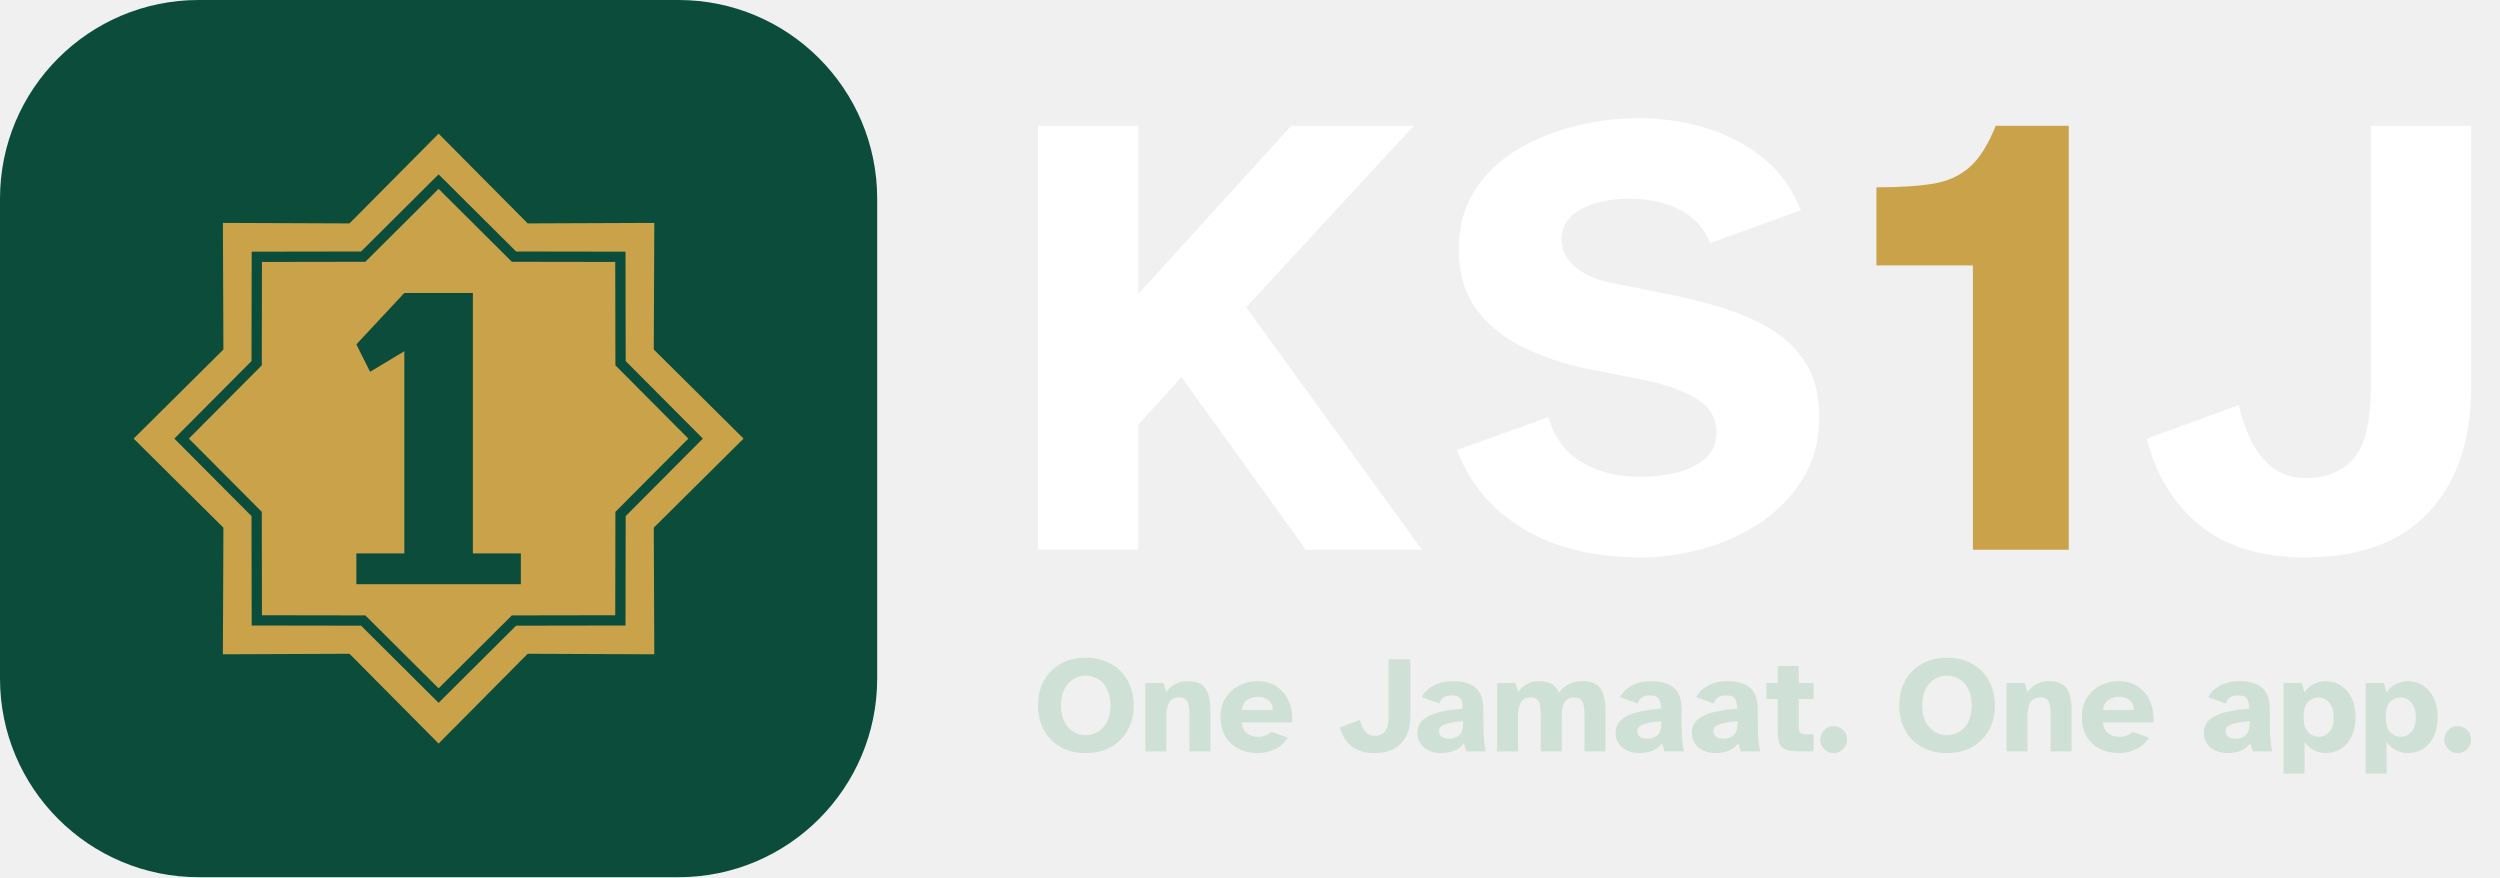
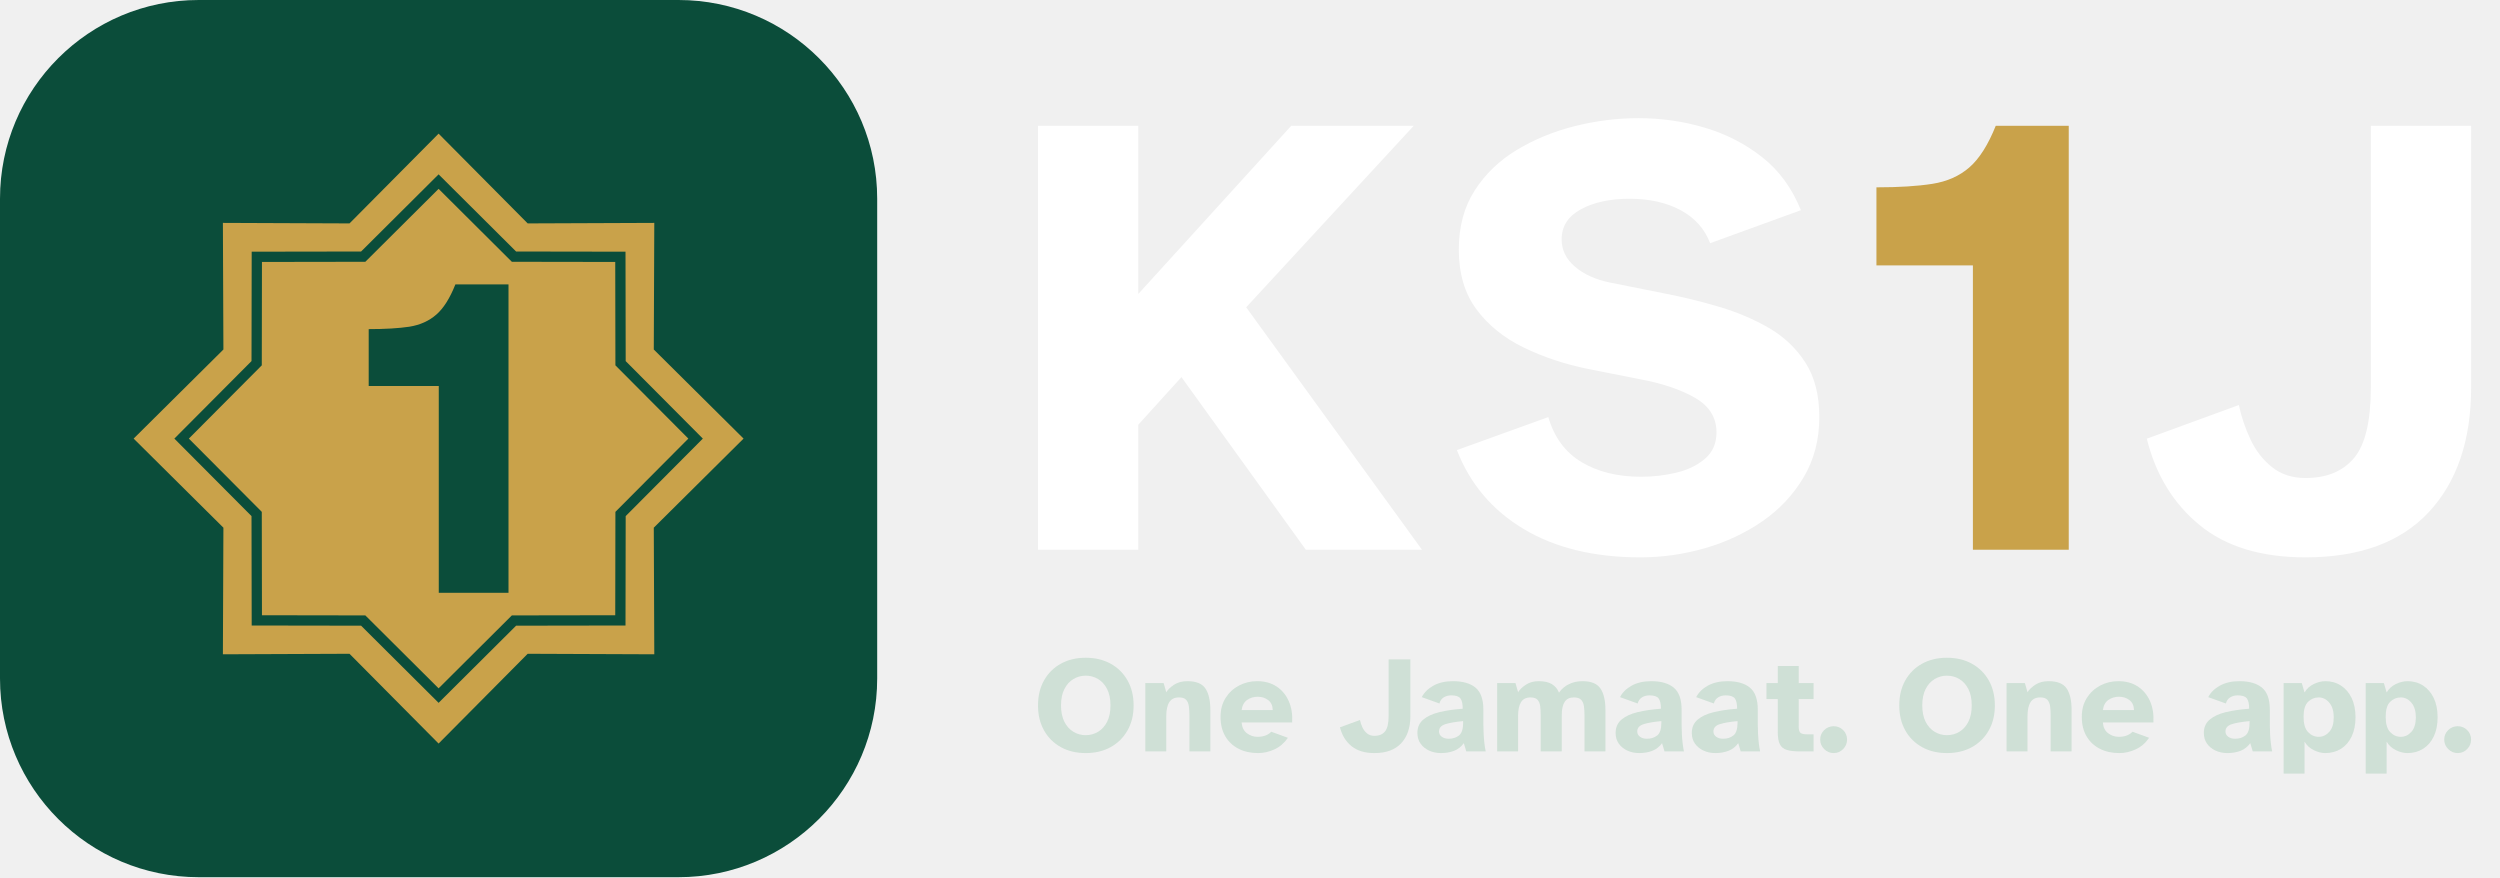
<svg xmlns="http://www.w3.org/2000/svg" viewBox="0 0 684 240">
  <g transform="scale(0.46875)">
    <rect width="512" height="512" rx="116" fill="#0B4D3A" />
    <polygon points="256.0,78.0 308.0,130.4 381.9,130.1 381.6,204.0 434.0,256.0 381.6,308.0 381.9,381.9 308.0,381.6 256.0,434.0 204.0,381.6 130.1,381.9 130.4,308.0 78.0,256.0 130.4,204.0 130.1,130.1 204.0,130.4" fill="#C9A24A" />
    <polygon points="256.0,106.0 300.0,149.8 362.1,149.9 362.2,212.0 406.0,256.0 362.2,300.0 362.1,362.1 300.0,362.2 256.0,406.0 212.0,362.2 149.9,362.1 149.8,300.0 106.0,256.0 149.8,212.0 149.9,149.9 212.0,149.8" fill="none" stroke="#0B4D3A" stroke-width="6" />
-     <path d="M236 171 H276 V323 H304 V341 H208 V323 H236 V205 L216 217 L208 201 Z" fill="#0B4D3A" />
+     <path d="M256.1 346V225.3H215.2V192.1Q229.5 192.1 238.9 190.7Q248.3 189.2 254.7 183.6Q261 178.1 265.8 166H296.8V346Z" fill="#0B4D3A" />
  </g>
  <g transform="translate(284 150.41) scale(0.17365)">
    <path transform="translate(-44 0)" d="M44 0V-668H202V-403L443 -668H636L372 -382L649 0H466L270 -272L202 -197V0Z" fill="#FFFFFF" />
    <path transform="translate(-44 0)" d="M993 12Q884 12 809.5 -32.5Q735 -77 704 -157L848 -209Q862 -161 900.5 -138.0Q939 -115 994 -115Q1023 -115 1050.0 -121.5Q1077 -128 1095.0 -143.5Q1113 -159 1113 -185Q1113 -220 1079.0 -239.5Q1045 -259 991 -269L910 -285Q856 -296 809.5 -318.5Q763 -341 735.0 -378.5Q707 -416 707 -473Q707 -527 732.0 -566.0Q757 -605 798.5 -630.0Q840 -655 890.0 -667.5Q940 -680 990 -680Q1044 -680 1094.5 -665.0Q1145 -650 1185.0 -618.5Q1225 -587 1246 -535L1103 -483Q1090 -517 1056.5 -535.0Q1023 -553 976 -553Q930 -553 899.5 -536.5Q869 -520 869 -489Q869 -464 890.0 -446.0Q911 -428 945 -421L1035 -403Q1076 -395 1118.0 -382.5Q1160 -370 1195.5 -349.5Q1231 -329 1253.0 -295.0Q1275 -261 1275 -209Q1275 -156 1250.5 -114.5Q1226 -73 1185.5 -45.0Q1145 -17 1095.0 -2.5Q1045 12 993 12Z" fill="#FFFFFF" />
    <path transform="translate(-44 0)" d="M1517 0V-448H1365V-571Q1418 -571 1453.0 -576.5Q1488 -582 1511.5 -602.5Q1535 -623 1553 -668H1668V0Z" fill="#C9A24A" />
    <path transform="translate(-44 0)" d="M2041 12Q1936 12 1874.0 -39.0Q1812 -90 1791 -175L1936 -228Q1942 -200 1954.5 -173.5Q1967 -147 1988.5 -130.0Q2010 -113 2041 -113Q2091 -113 2117.5 -144.5Q2144 -176 2144 -256V-668H2302V-256Q2302 -131 2235.5 -59.5Q2169 12 2041 12Z" fill="#FFFFFF" />
  </g>
  <g transform="translate(284 205.59) scale(0.03769)">
    <path transform="translate(-35 0)" d="M381 12Q279 12 201.0 -31.0Q123 -74 79.0 -152.0Q35 -230 35 -334Q35 -438 79.0 -516.0Q123 -594 201.0 -637.0Q279 -680 381 -680Q484 -680 562.0 -637.0Q640 -594 684.5 -516.0Q729 -438 729 -334Q729 -230 684.5 -152.0Q640 -74 562.0 -31.0Q484 12 381 12ZM381 -118Q430 -118 471.0 -142.5Q512 -167 536.5 -215.0Q561 -263 561 -334Q561 -405 536.5 -453.0Q512 -501 471.0 -525.5Q430 -550 381 -550Q333 -550 292.0 -525.5Q251 -501 226.5 -453.0Q202 -405 202 -334Q202 -263 226.5 -215.0Q251 -167 292.0 -142.5Q333 -118 381 -118Z" fill="#CFE0D6" />
    <path transform="translate(-35 0)" d="M814 0V-496H947L966 -430Q983 -458 1022.5 -484.0Q1062 -510 1119 -510Q1215 -510 1250.5 -456.5Q1286 -403 1286 -302V0H1134V-264Q1134 -299 1130.0 -328.0Q1126 -357 1110.5 -374.5Q1095 -392 1058 -392Q1010 -392 988.0 -357.5Q966 -323 966 -255V0Z" fill="#CFE0D6" />
    <path transform="translate(-35 0)" d="M1632 12Q1552 12 1490.5 -19.5Q1429 -51 1394.5 -110.0Q1360 -169 1360 -251Q1360 -330 1396.5 -388.0Q1433 -446 1493.5 -478.0Q1554 -510 1626 -510Q1708 -510 1766.5 -471.5Q1825 -433 1855.0 -365.5Q1885 -298 1880 -210H1513Q1517 -158 1551.5 -132.0Q1586 -106 1628 -106Q1663 -106 1688.5 -116.5Q1714 -127 1728 -143L1849 -99Q1810 -42 1751.5 -15.0Q1693 12 1632 12ZM1513 -300H1739Q1738 -348 1706.0 -372.5Q1674 -397 1630 -397Q1587 -397 1553.5 -374.0Q1520 -351 1513 -300Z" fill="#CFE0D6" />
    <path transform="translate(-35 0)" d="M2477 12Q2372 12 2310.0 -39.0Q2248 -90 2227 -175L2372 -228Q2378 -200 2390.5 -173.5Q2403 -147 2424.5 -130.0Q2446 -113 2477 -113Q2527 -113 2553.5 -144.5Q2580 -176 2580 -256V-668H2738V-256Q2738 -131 2671.5 -59.5Q2605 12 2477 12Z" fill="#CFE0D6" />
    <path transform="translate(-35 0)" d="M2960 12Q2913 12 2874.0 -6.0Q2835 -24 2812.0 -56.5Q2789 -89 2789 -134Q2789 -195 2831.5 -231.0Q2874 -267 2948.0 -285.0Q3022 -303 3118 -310Q3118 -363 3101.0 -385.0Q3084 -407 3035 -407Q3004 -407 2980.5 -392.5Q2957 -378 2949 -348L2821 -394Q2846 -444 2904.5 -477.0Q2963 -510 3048 -510Q3154 -510 3211.0 -463.0Q3268 -416 3268 -303V-194Q3268 -162 3270.0 -125.0Q3272 -88 3276.0 -55.0Q3280 -22 3285 0H3144L3126 -60Q3098 -21 3055.5 -4.5Q3013 12 2960 12ZM3016 -92Q3061 -92 3091.0 -116.0Q3121 -140 3121 -208V-220Q3042 -213 2994.0 -198.5Q2946 -184 2946 -145Q2946 -121 2966.0 -106.5Q2986 -92 3016 -92Z" fill="#CFE0D6" />
    <path transform="translate(-35 0)" d="M3368 0V-496H3501L3520 -430Q3537 -458 3576.0 -484.0Q3615 -510 3670 -510Q3729 -510 3764.5 -489.0Q3800 -468 3817 -427Q3846 -468 3890.5 -489.0Q3935 -510 3987 -510Q4082 -510 4118.0 -456.5Q4154 -403 4154 -302V0H4002V-264Q4002 -299 3998.0 -328.0Q3994 -357 3978.0 -374.5Q3962 -392 3925 -392Q3879 -392 3858.0 -359.5Q3837 -327 3837 -262V0H3684V-264Q3684 -299 3680.5 -328.0Q3677 -357 3661.5 -374.5Q3646 -392 3610 -392Q3563 -392 3541.5 -358.0Q3520 -324 3520 -259V0Z" fill="#CFE0D6" />
    <path transform="translate(-35 0)" d="M4399 12Q4352 12 4313.0 -6.0Q4274 -24 4251.0 -56.5Q4228 -89 4228 -134Q4228 -195 4270.5 -231.0Q4313 -267 4387.0 -285.0Q4461 -303 4557 -310Q4557 -363 4540.0 -385.0Q4523 -407 4474 -407Q4443 -407 4419.5 -392.5Q4396 -378 4388 -348L4260 -394Q4285 -444 4343.5 -477.0Q4402 -510 4487 -510Q4593 -510 4650.0 -463.0Q4707 -416 4707 -303V-194Q4707 -162 4709.0 -125.0Q4711 -88 4715.0 -55.0Q4719 -22 4724 0H4583L4565 -60Q4537 -21 4494.5 -4.5Q4452 12 4399 12ZM4455 -92Q4500 -92 4530.0 -116.0Q4560 -140 4560 -208V-220Q4481 -213 4433.0 -198.5Q4385 -184 4385 -145Q4385 -121 4405.0 -106.5Q4425 -92 4455 -92Z" fill="#CFE0D6" />
    <path transform="translate(-35 0)" d="M4952 12Q4905 12 4866.0 -6.0Q4827 -24 4804.0 -56.5Q4781 -89 4781 -134Q4781 -195 4823.5 -231.0Q4866 -267 4940.0 -285.0Q5014 -303 5110 -310Q5110 -363 5093.0 -385.0Q5076 -407 5027 -407Q4996 -407 4972.5 -392.5Q4949 -378 4941 -348L4813 -394Q4838 -444 4896.5 -477.0Q4955 -510 5040 -510Q5146 -510 5203.0 -463.0Q5260 -416 5260 -303V-194Q5260 -162 5262.0 -125.0Q5264 -88 5268.0 -55.0Q5272 -22 5277 0H5136L5118 -60Q5090 -21 5047.5 -4.5Q5005 12 4952 12ZM5008 -92Q5053 -92 5083.0 -116.0Q5113 -140 5113 -208V-220Q5034 -213 4986.0 -198.5Q4938 -184 4938 -145Q4938 -121 4958.0 -106.5Q4978 -92 5008 -92Z" fill="#CFE0D6" />
    <path transform="translate(-35 0)" d="M5569 0Q5508 0 5472.0 -10.5Q5436 -21 5420.5 -51.5Q5405 -82 5405 -140V-380H5323V-496H5405V-620H5557V-496H5665V-380H5557V-180Q5557 -145 5570.5 -134.5Q5584 -124 5621 -124H5665V0Z" fill="#CFE0D6" />
    <path transform="translate(-35 0)" d="M5811 12Q5771 12 5742.0 -17.0Q5713 -46 5713 -86Q5713 -127 5742.0 -155.0Q5771 -183 5811 -183Q5851 -183 5879.5 -155.0Q5908 -127 5908 -86Q5908 -46 5879.5 -17.0Q5851 12 5811 12Z" fill="#CFE0D6" />
    <path transform="translate(-35 0)" d="M6633 12Q6531 12 6453.0 -31.0Q6375 -74 6331.0 -152.0Q6287 -230 6287 -334Q6287 -438 6331.0 -516.0Q6375 -594 6453.0 -637.0Q6531 -680 6633 -680Q6736 -680 6814.0 -637.0Q6892 -594 6936.5 -516.0Q6981 -438 6981 -334Q6981 -230 6936.5 -152.0Q6892 -74 6814.0 -31.0Q6736 12 6633 12ZM6633 -118Q6682 -118 6723.0 -142.5Q6764 -167 6788.5 -215.0Q6813 -263 6813 -334Q6813 -405 6788.5 -453.0Q6764 -501 6723.0 -525.5Q6682 -550 6633 -550Q6585 -550 6544.0 -525.5Q6503 -501 6478.5 -453.0Q6454 -405 6454 -334Q6454 -263 6478.5 -215.0Q6503 -167 6544.0 -142.5Q6585 -118 6633 -118Z" fill="#CFE0D6" />
    <path transform="translate(-35 0)" d="M7066 0V-496H7199L7218 -430Q7235 -458 7274.5 -484.0Q7314 -510 7371 -510Q7467 -510 7502.5 -456.5Q7538 -403 7538 -302V0H7386V-264Q7386 -299 7382.0 -328.0Q7378 -357 7362.5 -374.5Q7347 -392 7310 -392Q7262 -392 7240.0 -357.5Q7218 -323 7218 -255V0Z" fill="#CFE0D6" />
    <path transform="translate(-35 0)" d="M7884 12Q7804 12 7742.5 -19.5Q7681 -51 7646.5 -110.0Q7612 -169 7612 -251Q7612 -330 7648.5 -388.0Q7685 -446 7745.5 -478.0Q7806 -510 7878 -510Q7960 -510 8018.5 -471.5Q8077 -433 8107.0 -365.5Q8137 -298 8132 -210H7765Q7769 -158 7803.5 -132.0Q7838 -106 7880 -106Q7915 -106 7940.5 -116.5Q7966 -127 7980 -143L8101 -99Q8062 -42 8003.5 -15.0Q7945 12 7884 12ZM7765 -300H7991Q7990 -348 7958.0 -372.5Q7926 -397 7882 -397Q7839 -397 7805.5 -374.0Q7772 -351 7765 -300Z" fill="#CFE0D6" />
    <path transform="translate(-35 0)" d="M8669 12Q8622 12 8583.0 -6.0Q8544 -24 8521.0 -56.5Q8498 -89 8498 -134Q8498 -195 8540.5 -231.0Q8583 -267 8657.0 -285.0Q8731 -303 8827 -310Q8827 -363 8810.0 -385.0Q8793 -407 8744 -407Q8713 -407 8689.5 -392.5Q8666 -378 8658 -348L8530 -394Q8555 -444 8613.5 -477.0Q8672 -510 8757 -510Q8863 -510 8920.0 -463.0Q8977 -416 8977 -303V-194Q8977 -162 8979.0 -125.0Q8981 -88 8985.0 -55.0Q8989 -22 8994 0H8853L8835 -60Q8807 -21 8764.5 -4.5Q8722 12 8669 12ZM8725 -92Q8770 -92 8800.0 -116.0Q8830 -140 8830 -208V-220Q8751 -213 8703.0 -198.5Q8655 -184 8655 -145Q8655 -121 8675.0 -106.5Q8695 -92 8725 -92Z" fill="#CFE0D6" />
    <path transform="translate(-35 0)" d="M9077 161V-496H9209L9229 -428Q9253 -469 9296.5 -489.5Q9340 -510 9380 -510Q9444 -510 9493.5 -478.0Q9543 -446 9571.0 -387.5Q9599 -329 9599 -248Q9599 -167 9571.0 -108.5Q9543 -50 9493.5 -19.0Q9444 12 9380 12Q9340 12 9296.5 -9.0Q9253 -30 9229 -71V161ZM9332 -106Q9376 -106 9408.5 -142.0Q9441 -178 9441 -248Q9441 -316 9408.5 -354.0Q9376 -392 9332 -392Q9287 -392 9254.5 -360.0Q9222 -328 9222 -251Q9222 -175 9254.5 -140.5Q9287 -106 9332 -106Z" fill="#CFE0D6" />
    <path transform="translate(-35 0)" d="M9673 161V-496H9805L9825 -428Q9849 -469 9892.5 -489.5Q9936 -510 9976 -510Q10040 -510 10089.5 -478.0Q10139 -446 10167.0 -387.5Q10195 -329 10195 -248Q10195 -167 10167.0 -108.5Q10139 -50 10089.5 -19.0Q10040 12 9976 12Q9936 12 9892.5 -9.0Q9849 -30 9825 -71V161ZM9928 -106Q9972 -106 10004.5 -142.0Q10037 -178 10037 -248Q10037 -316 10004.5 -354.0Q9972 -392 9928 -392Q9883 -392 9850.5 -360.0Q9818 -328 9818 -251Q9818 -175 9850.5 -140.5Q9883 -106 9928 -106Z" fill="#CFE0D6" />
    <path transform="translate(-35 0)" d="M10341 12Q10301 12 10272.0 -17.0Q10243 -46 10243 -86Q10243 -127 10272.0 -155.0Q10301 -183 10341 -183Q10381 -183 10409.5 -155.0Q10438 -127 10438 -86Q10438 -46 10409.5 -17.0Q10381 12 10341 12Z" fill="#CFE0D6" />
  </g>
</svg>
